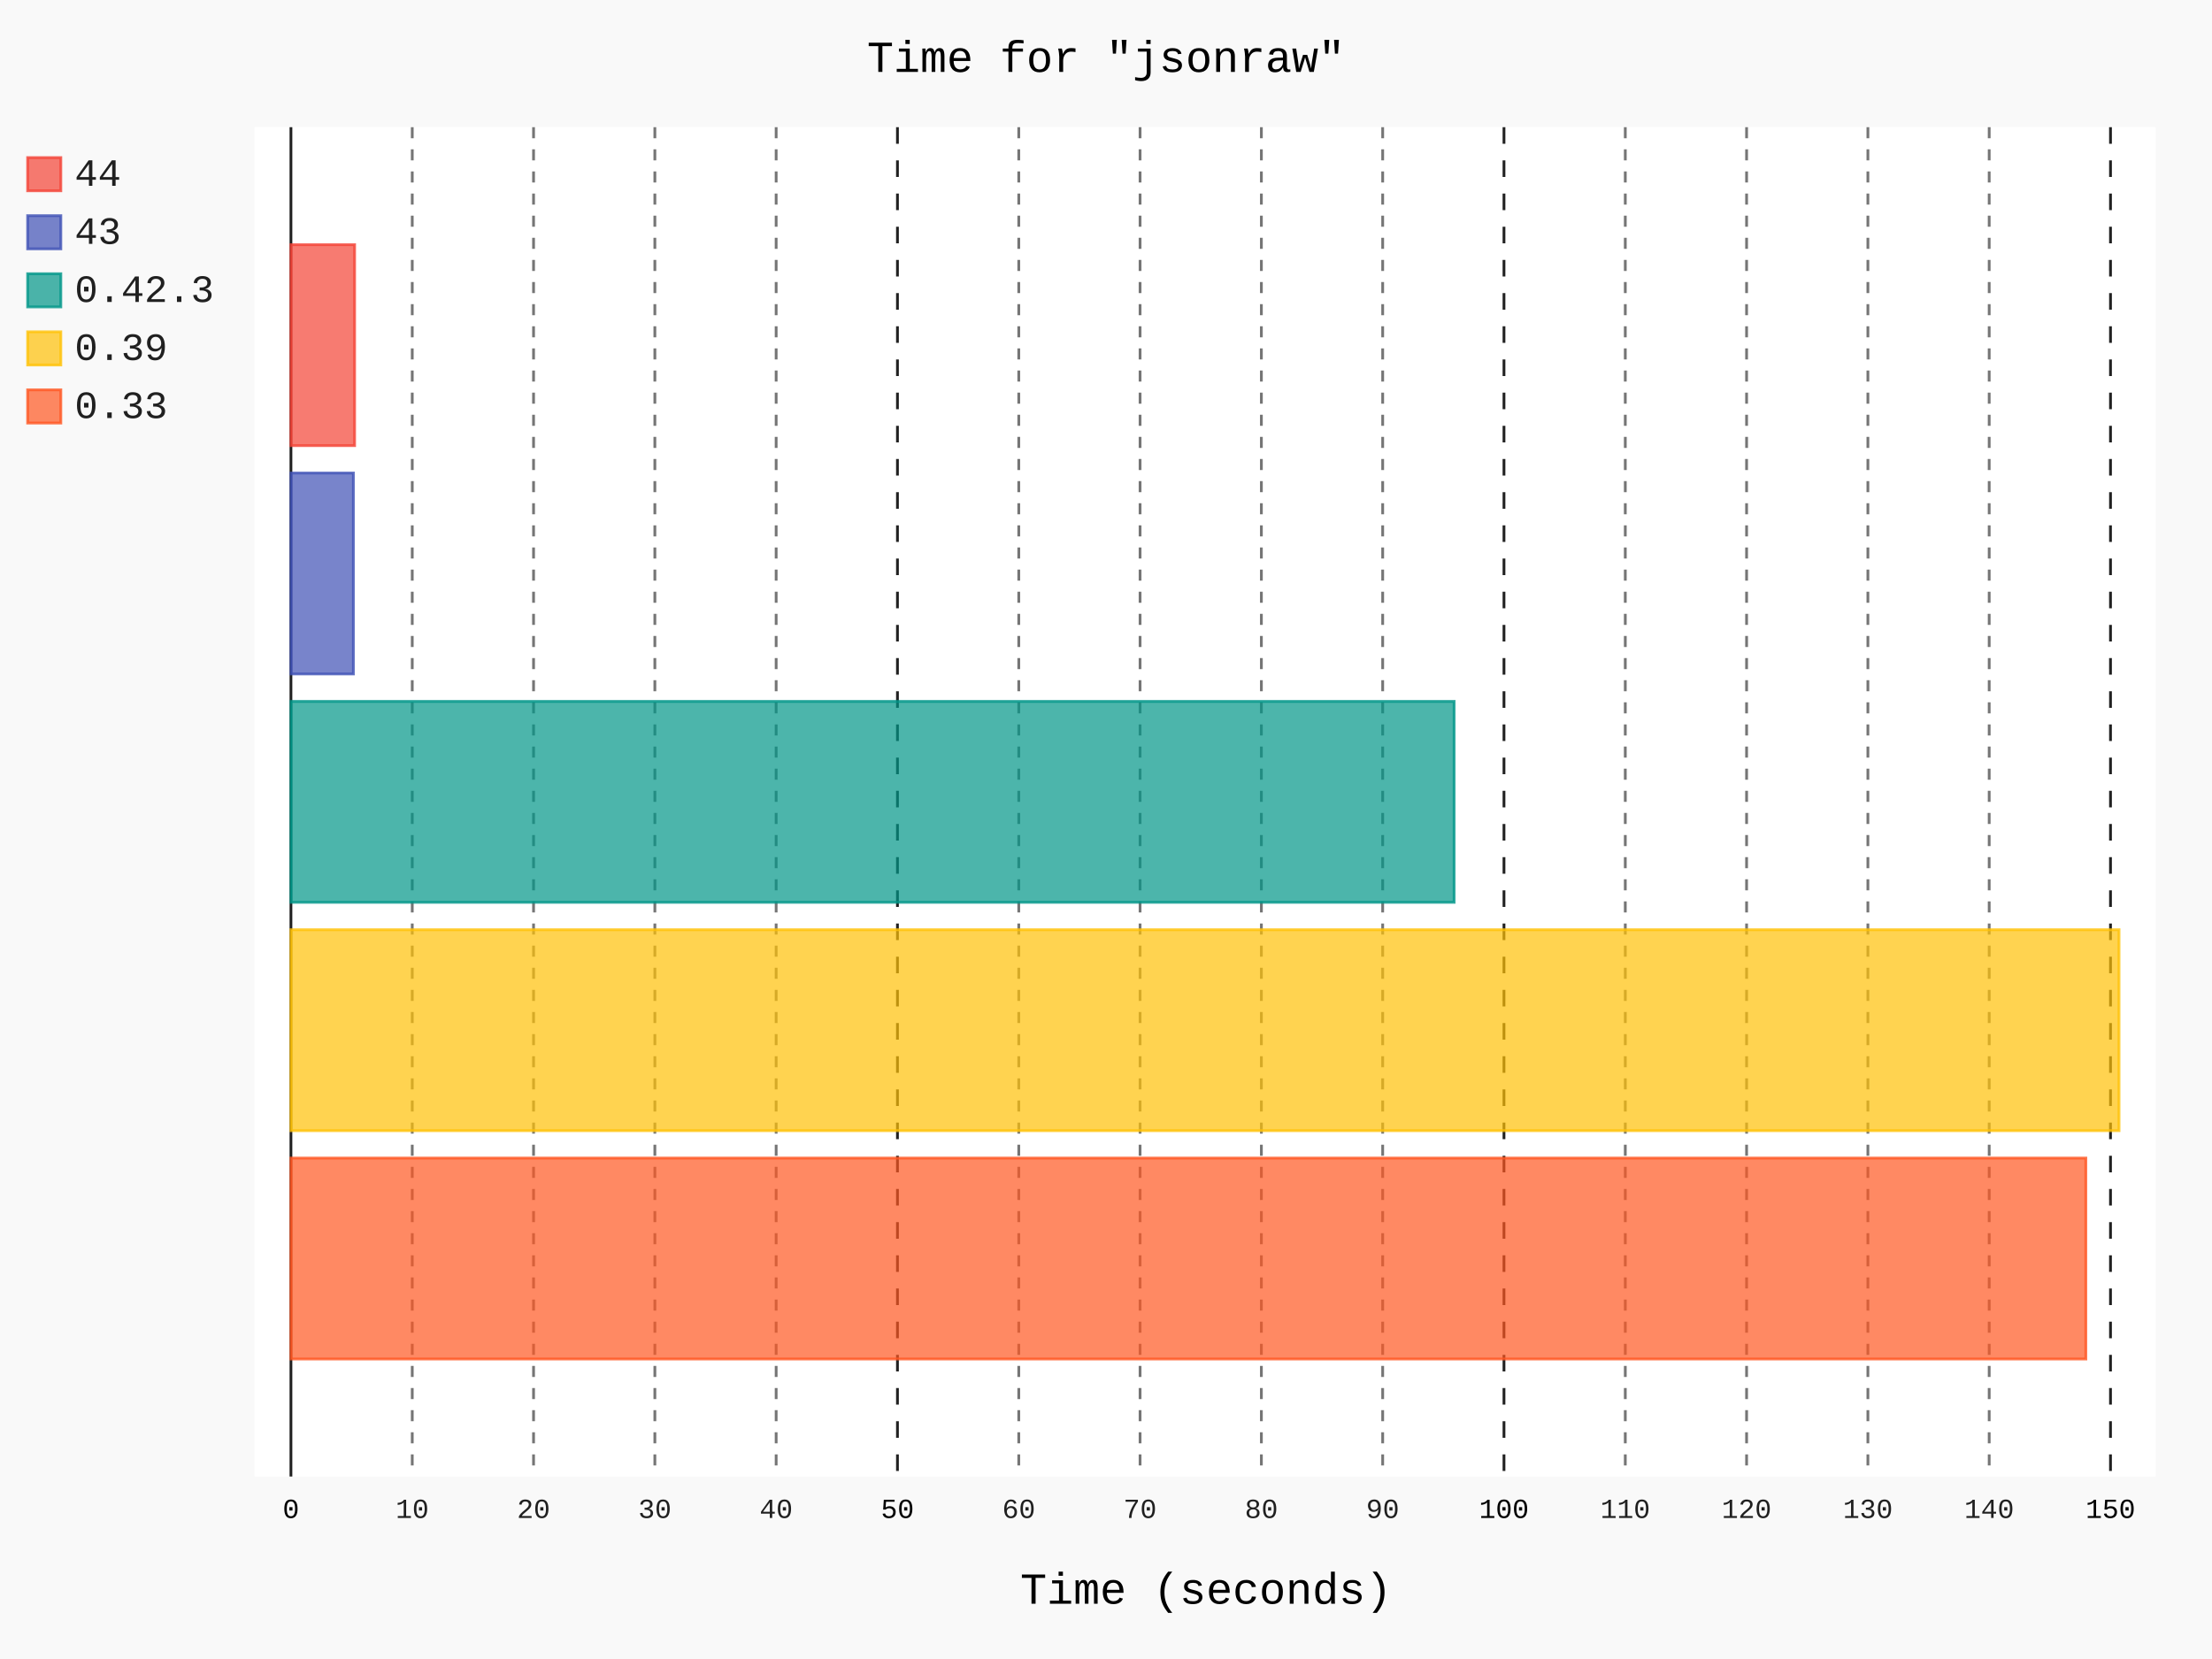
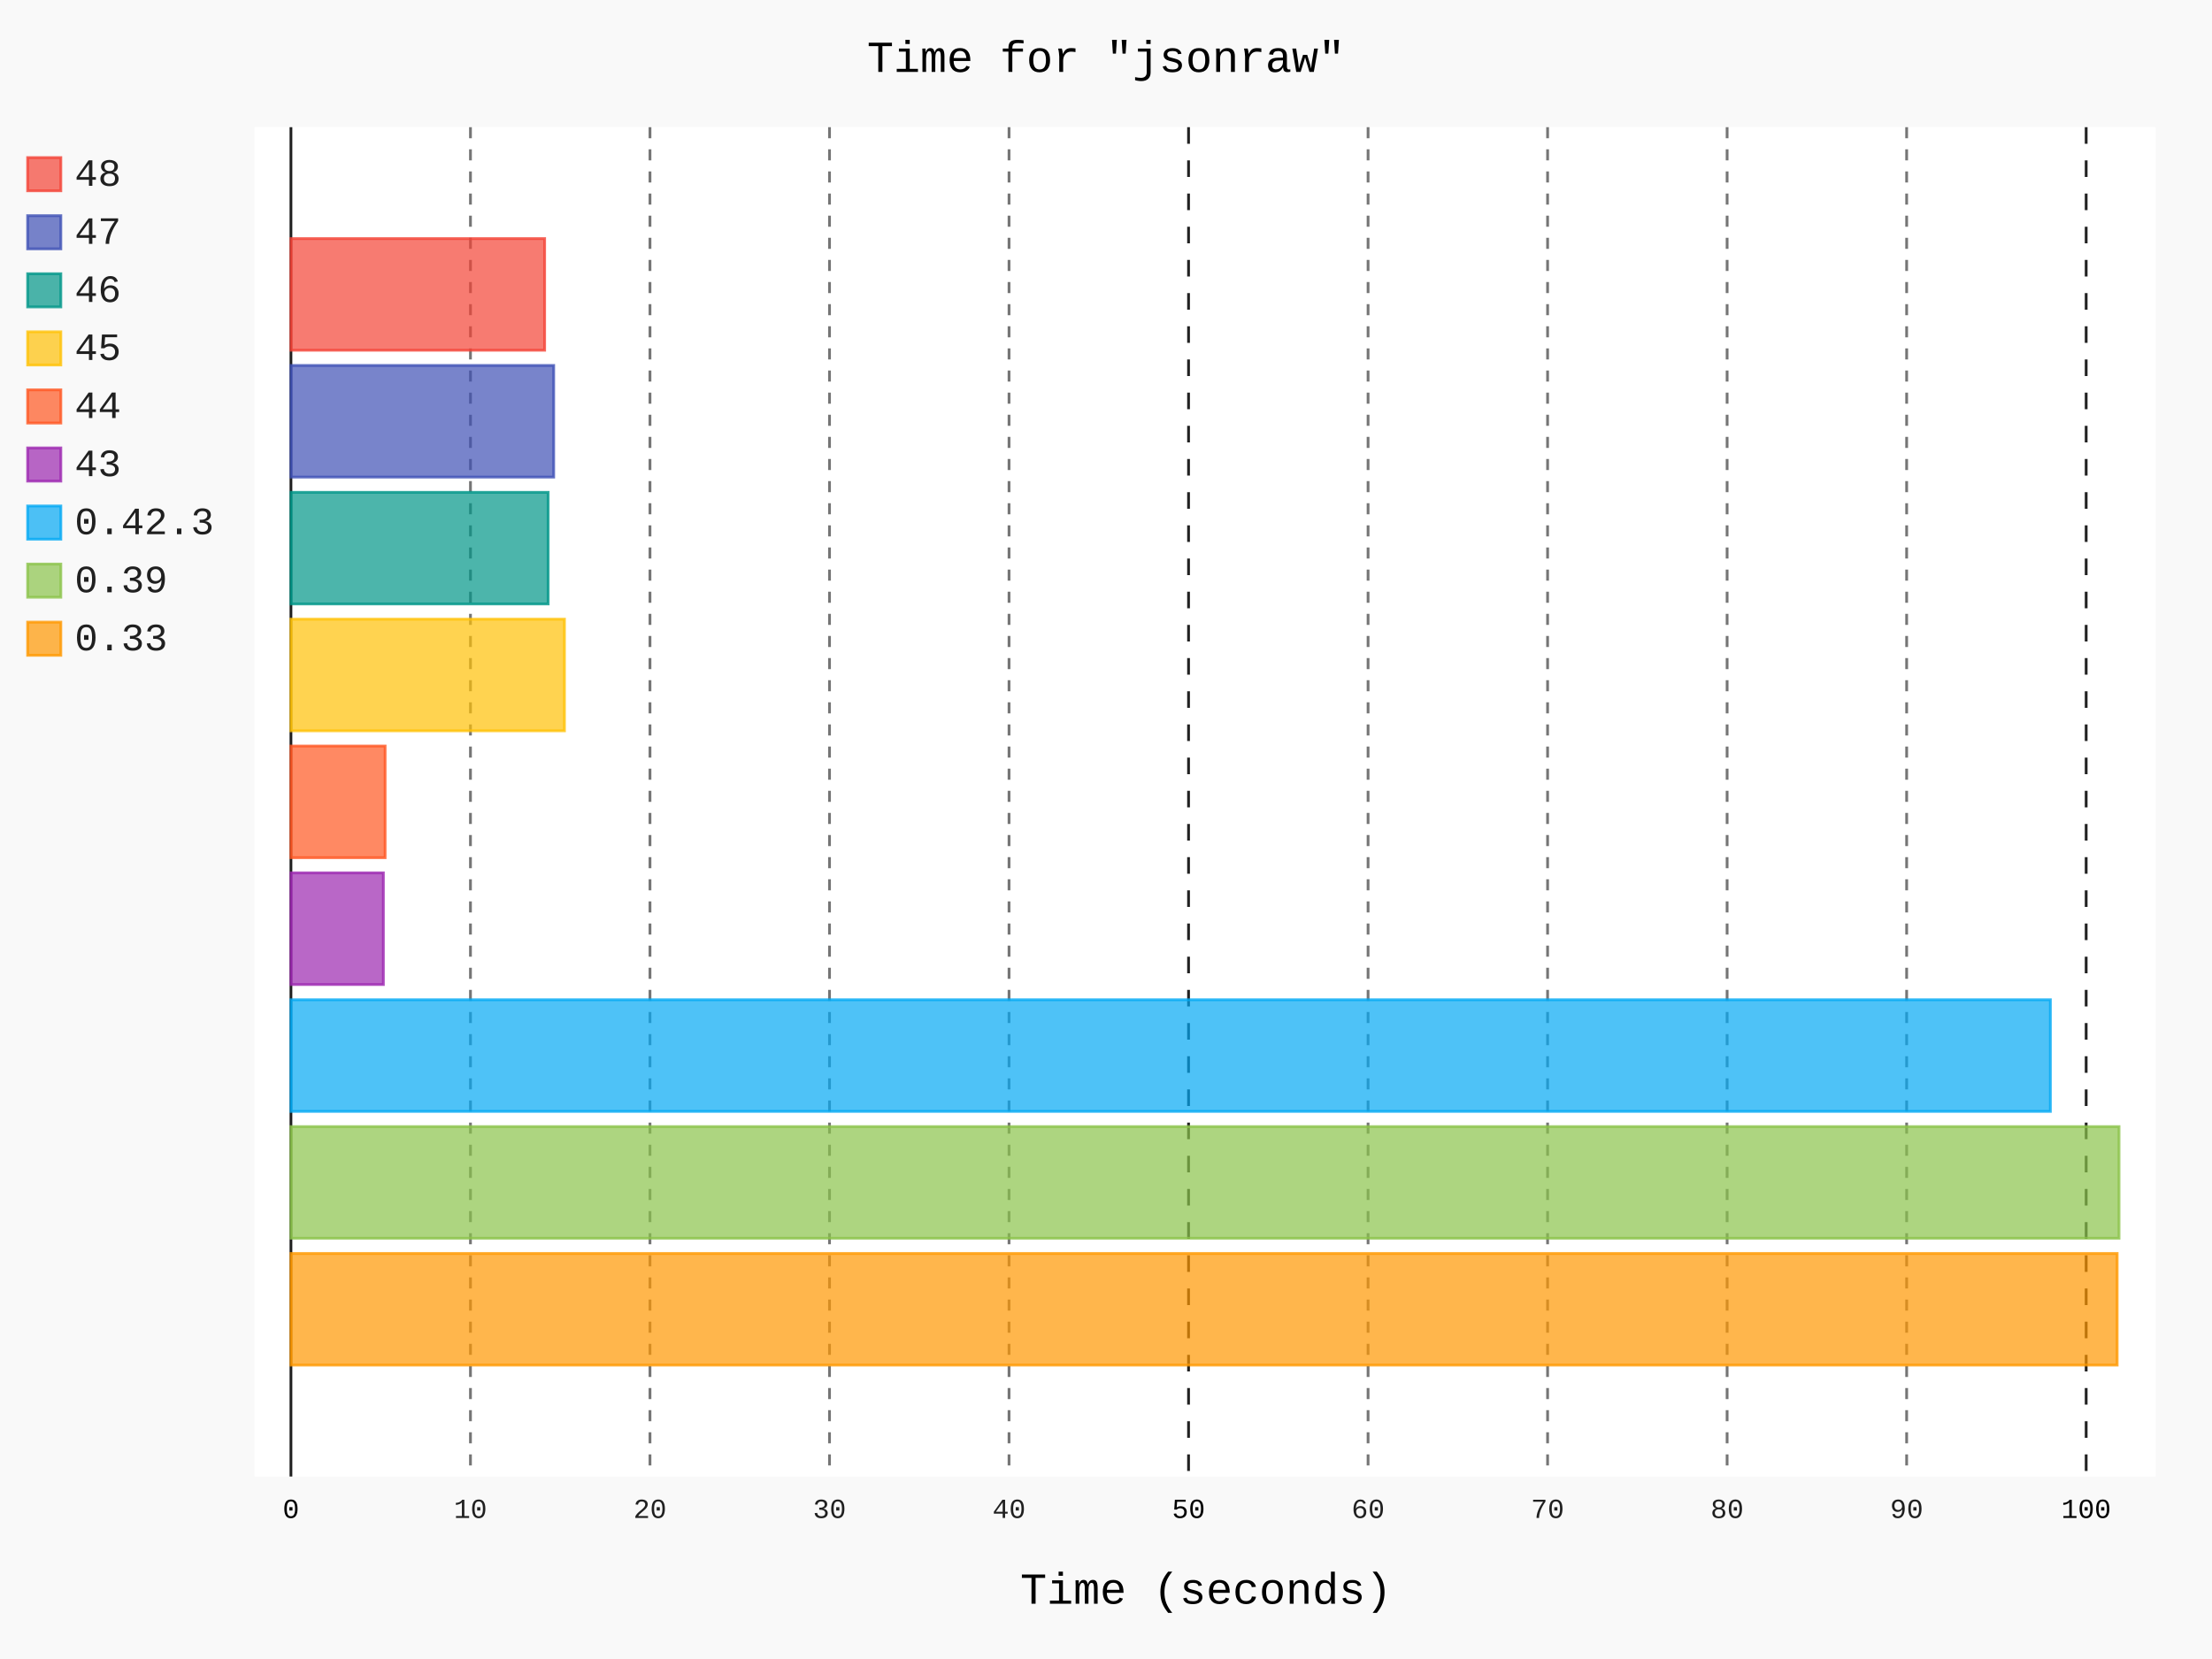
- <svg xmlns="http://www.w3.org/2000/svg" class="pygal-chart" id="chart-025ce056-acb7-4fae-90c0-ef180c0da637" viewBox="0 0 800 600">
+ <svg xmlns="http://www.w3.org/2000/svg" class="pygal-chart" id="chart-510b3ea4-e03f-4599-a507-7bf0fbeb3217" viewBox="0 0 800 600">
  <defs>
-     <style type="text/css">#chart-025ce056-acb7-4fae-90c0-ef180c0da637{-webkit-user-select:none;-webkit-font-smoothing:antialiased;font-family:Consolas,"Liberation Mono",Menlo,Courier,monospace}#chart-025ce056-acb7-4fae-90c0-ef180c0da637 .title{font-family:Consolas,"Liberation Mono",Menlo,Courier,monospace;font-size:16px}#chart-025ce056-acb7-4fae-90c0-ef180c0da637 .legends .legend text{font-family:Consolas,"Liberation Mono",Menlo,Courier,monospace;font-size:14px}#chart-025ce056-acb7-4fae-90c0-ef180c0da637 .axis text{font-family:Consolas,"Liberation Mono",Menlo,Courier,monospace;font-size:10px}#chart-025ce056-acb7-4fae-90c0-ef180c0da637 .axis text.major{font-family:Consolas,"Liberation Mono",Menlo,Courier,monospace;font-size:10px}#chart-025ce056-acb7-4fae-90c0-ef180c0da637 .text-overlay text.value{font-family:Consolas,"Liberation Mono",Menlo,Courier,monospace;font-size:16px}#chart-025ce056-acb7-4fae-90c0-ef180c0da637 .text-overlay text.label{font-family:Consolas,"Liberation Mono",Menlo,Courier,monospace;font-size:10px}#chart-025ce056-acb7-4fae-90c0-ef180c0da637 .tooltip{font-family:Consolas,"Liberation Mono",Menlo,Courier,monospace;font-size:14px}#chart-025ce056-acb7-4fae-90c0-ef180c0da637 text.no_data{font-family:Consolas,"Liberation Mono",Menlo,Courier,monospace;font-size:64px}
- #chart-025ce056-acb7-4fae-90c0-ef180c0da637{background-color:rgba(249,249,249,1)}#chart-025ce056-acb7-4fae-90c0-ef180c0da637 path,#chart-025ce056-acb7-4fae-90c0-ef180c0da637 line,#chart-025ce056-acb7-4fae-90c0-ef180c0da637 rect,#chart-025ce056-acb7-4fae-90c0-ef180c0da637 circle{-webkit-transition:150ms;-moz-transition:150ms;transition:150ms}#chart-025ce056-acb7-4fae-90c0-ef180c0da637 .graph &gt; .background{fill:rgba(249,249,249,1)}#chart-025ce056-acb7-4fae-90c0-ef180c0da637 .plot &gt; .background{fill:rgba(255,255,255,1)}#chart-025ce056-acb7-4fae-90c0-ef180c0da637 .graph{fill:rgba(0,0,0,.87)}#chart-025ce056-acb7-4fae-90c0-ef180c0da637 text.no_data{fill:rgba(0,0,0,1)}#chart-025ce056-acb7-4fae-90c0-ef180c0da637 .title{fill:rgba(0,0,0,1)}#chart-025ce056-acb7-4fae-90c0-ef180c0da637 .legends .legend text{fill:rgba(0,0,0,.87)}#chart-025ce056-acb7-4fae-90c0-ef180c0da637 .legends .legend:hover text{fill:rgba(0,0,0,1)}#chart-025ce056-acb7-4fae-90c0-ef180c0da637 .axis .line{stroke:rgba(0,0,0,1)}#chart-025ce056-acb7-4fae-90c0-ef180c0da637 .axis .guide.line{stroke:rgba(0,0,0,.54)}#chart-025ce056-acb7-4fae-90c0-ef180c0da637 .axis .major.line{stroke:rgba(0,0,0,.87)}#chart-025ce056-acb7-4fae-90c0-ef180c0da637 .axis text.major{fill:rgba(0,0,0,1)}#chart-025ce056-acb7-4fae-90c0-ef180c0da637 .axis.y .guides:hover .guide.line,#chart-025ce056-acb7-4fae-90c0-ef180c0da637 .line-graph .axis.x .guides:hover .guide.line,#chart-025ce056-acb7-4fae-90c0-ef180c0da637 .stackedline-graph .axis.x .guides:hover .guide.line,#chart-025ce056-acb7-4fae-90c0-ef180c0da637 .xy-graph .axis.x .guides:hover .guide.line{stroke:rgba(0,0,0,1)}#chart-025ce056-acb7-4fae-90c0-ef180c0da637 .axis .guides:hover text{fill:rgba(0,0,0,1)}#chart-025ce056-acb7-4fae-90c0-ef180c0da637 .reactive{fill-opacity:.7;stroke-opacity:.8}#chart-025ce056-acb7-4fae-90c0-ef180c0da637 .ci{stroke:rgba(0,0,0,.87)}#chart-025ce056-acb7-4fae-90c0-ef180c0da637 .reactive.active,#chart-025ce056-acb7-4fae-90c0-ef180c0da637 .active .reactive{fill-opacity:.8;stroke-opacity:.9;stroke-width:4}#chart-025ce056-acb7-4fae-90c0-ef180c0da637 .ci .reactive.active{stroke-width:1.5}#chart-025ce056-acb7-4fae-90c0-ef180c0da637 .series text{fill:rgba(0,0,0,1)}#chart-025ce056-acb7-4fae-90c0-ef180c0da637 .tooltip rect{fill:rgba(255,255,255,1);stroke:rgba(0,0,0,1);-webkit-transition:opacity 150ms;-moz-transition:opacity 150ms;transition:opacity 150ms}#chart-025ce056-acb7-4fae-90c0-ef180c0da637 .tooltip .label{fill:rgba(0,0,0,.87)}#chart-025ce056-acb7-4fae-90c0-ef180c0da637 .tooltip .label{fill:rgba(0,0,0,.87)}#chart-025ce056-acb7-4fae-90c0-ef180c0da637 .tooltip .legend{font-size:.8em;fill:rgba(0,0,0,.54)}#chart-025ce056-acb7-4fae-90c0-ef180c0da637 .tooltip .x_label{font-size:.6em;fill:rgba(0,0,0,1)}#chart-025ce056-acb7-4fae-90c0-ef180c0da637 .tooltip .xlink{font-size:.5em;text-decoration:underline}#chart-025ce056-acb7-4fae-90c0-ef180c0da637 .tooltip .value{font-size:1.5em}#chart-025ce056-acb7-4fae-90c0-ef180c0da637 .bound{font-size:.5em}#chart-025ce056-acb7-4fae-90c0-ef180c0da637 .max-value{font-size:.75em;fill:rgba(0,0,0,.54)}#chart-025ce056-acb7-4fae-90c0-ef180c0da637 .map-element{fill:rgba(255,255,255,1);stroke:rgba(0,0,0,.54) !important}#chart-025ce056-acb7-4fae-90c0-ef180c0da637 .map-element .reactive{fill-opacity:inherit;stroke-opacity:inherit}#chart-025ce056-acb7-4fae-90c0-ef180c0da637 .color-0,#chart-025ce056-acb7-4fae-90c0-ef180c0da637 .color-0 a:visited{stroke:#F44336;fill:#F44336}#chart-025ce056-acb7-4fae-90c0-ef180c0da637 .color-1,#chart-025ce056-acb7-4fae-90c0-ef180c0da637 .color-1 a:visited{stroke:#3F51B5;fill:#3F51B5}#chart-025ce056-acb7-4fae-90c0-ef180c0da637 .color-2,#chart-025ce056-acb7-4fae-90c0-ef180c0da637 .color-2 a:visited{stroke:#009688;fill:#009688}#chart-025ce056-acb7-4fae-90c0-ef180c0da637 .color-3,#chart-025ce056-acb7-4fae-90c0-ef180c0da637 .color-3 a:visited{stroke:#FFC107;fill:#FFC107}#chart-025ce056-acb7-4fae-90c0-ef180c0da637 .color-4,#chart-025ce056-acb7-4fae-90c0-ef180c0da637 .color-4 a:visited{stroke:#FF5722;fill:#FF5722}#chart-025ce056-acb7-4fae-90c0-ef180c0da637 .text-overlay .color-0 text{fill:black}#chart-025ce056-acb7-4fae-90c0-ef180c0da637 .text-overlay .color-1 text{fill:black}#chart-025ce056-acb7-4fae-90c0-ef180c0da637 .text-overlay .color-2 text{fill:black}#chart-025ce056-acb7-4fae-90c0-ef180c0da637 .text-overlay .color-3 text{fill:black}#chart-025ce056-acb7-4fae-90c0-ef180c0da637 .text-overlay .color-4 text{fill:black}
- #chart-025ce056-acb7-4fae-90c0-ef180c0da637 text.no_data{text-anchor:middle}#chart-025ce056-acb7-4fae-90c0-ef180c0da637 .guide.line{fill:none}#chart-025ce056-acb7-4fae-90c0-ef180c0da637 .centered{text-anchor:middle}#chart-025ce056-acb7-4fae-90c0-ef180c0da637 .title{text-anchor:middle}#chart-025ce056-acb7-4fae-90c0-ef180c0da637 .legends .legend text{fill-opacity:1}#chart-025ce056-acb7-4fae-90c0-ef180c0da637 .axis.x text{text-anchor:middle}#chart-025ce056-acb7-4fae-90c0-ef180c0da637 .axis.x:not(.web) text[transform]{text-anchor:start}#chart-025ce056-acb7-4fae-90c0-ef180c0da637 .axis.x:not(.web) text[transform].backwards{text-anchor:end}#chart-025ce056-acb7-4fae-90c0-ef180c0da637 .axis.y text{text-anchor:end}#chart-025ce056-acb7-4fae-90c0-ef180c0da637 .axis.y text[transform].backwards{text-anchor:start}#chart-025ce056-acb7-4fae-90c0-ef180c0da637 .axis.y2 text{text-anchor:start}#chart-025ce056-acb7-4fae-90c0-ef180c0da637 .axis.y2 text[transform].backwards{text-anchor:end}#chart-025ce056-acb7-4fae-90c0-ef180c0da637 .axis .guide.line{stroke-dasharray:4,4}#chart-025ce056-acb7-4fae-90c0-ef180c0da637 .axis .major.guide.line{stroke-dasharray:6,6}#chart-025ce056-acb7-4fae-90c0-ef180c0da637 .horizontal .axis.y .guide.line,#chart-025ce056-acb7-4fae-90c0-ef180c0da637 .horizontal .axis.y2 .guide.line,#chart-025ce056-acb7-4fae-90c0-ef180c0da637 .vertical .axis.x .guide.line{opacity:0}#chart-025ce056-acb7-4fae-90c0-ef180c0da637 .horizontal .axis.always_show .guide.line,#chart-025ce056-acb7-4fae-90c0-ef180c0da637 .vertical .axis.always_show .guide.line{opacity:1 !important}#chart-025ce056-acb7-4fae-90c0-ef180c0da637 .axis.y .guides:hover .guide.line,#chart-025ce056-acb7-4fae-90c0-ef180c0da637 .axis.y2 .guides:hover .guide.line,#chart-025ce056-acb7-4fae-90c0-ef180c0da637 .axis.x .guides:hover .guide.line{opacity:1}#chart-025ce056-acb7-4fae-90c0-ef180c0da637 .axis .guides:hover text{opacity:1}#chart-025ce056-acb7-4fae-90c0-ef180c0da637 .nofill{fill:none}#chart-025ce056-acb7-4fae-90c0-ef180c0da637 .subtle-fill{fill-opacity:.2}#chart-025ce056-acb7-4fae-90c0-ef180c0da637 .dot{stroke-width:1px;fill-opacity:1}#chart-025ce056-acb7-4fae-90c0-ef180c0da637 .dot.active{stroke-width:5px}#chart-025ce056-acb7-4fae-90c0-ef180c0da637 .dot.negative{fill:transparent}#chart-025ce056-acb7-4fae-90c0-ef180c0da637 text,#chart-025ce056-acb7-4fae-90c0-ef180c0da637 tspan{stroke:none !important}#chart-025ce056-acb7-4fae-90c0-ef180c0da637 .series text.active{opacity:1}#chart-025ce056-acb7-4fae-90c0-ef180c0da637 .tooltip rect{fill-opacity:.95;stroke-width:.5}#chart-025ce056-acb7-4fae-90c0-ef180c0da637 .tooltip text{fill-opacity:1}#chart-025ce056-acb7-4fae-90c0-ef180c0da637 .showable{visibility:hidden}#chart-025ce056-acb7-4fae-90c0-ef180c0da637 .showable.shown{visibility:visible}#chart-025ce056-acb7-4fae-90c0-ef180c0da637 .gauge-background{fill:rgba(229,229,229,1);stroke:none}#chart-025ce056-acb7-4fae-90c0-ef180c0da637 .bg-lines{stroke:rgba(249,249,249,1);stroke-width:2px}</style>
+     <style type="text/css">#chart-510b3ea4-e03f-4599-a507-7bf0fbeb3217{-webkit-user-select:none;-webkit-font-smoothing:antialiased;font-family:Consolas,"Liberation Mono",Menlo,Courier,monospace}#chart-510b3ea4-e03f-4599-a507-7bf0fbeb3217 .title{font-family:Consolas,"Liberation Mono",Menlo,Courier,monospace;font-size:16px}#chart-510b3ea4-e03f-4599-a507-7bf0fbeb3217 .legends .legend text{font-family:Consolas,"Liberation Mono",Menlo,Courier,monospace;font-size:14px}#chart-510b3ea4-e03f-4599-a507-7bf0fbeb3217 .axis text{font-family:Consolas,"Liberation Mono",Menlo,Courier,monospace;font-size:10px}#chart-510b3ea4-e03f-4599-a507-7bf0fbeb3217 .axis text.major{font-family:Consolas,"Liberation Mono",Menlo,Courier,monospace;font-size:10px}#chart-510b3ea4-e03f-4599-a507-7bf0fbeb3217 .text-overlay text.value{font-family:Consolas,"Liberation Mono",Menlo,Courier,monospace;font-size:16px}#chart-510b3ea4-e03f-4599-a507-7bf0fbeb3217 .text-overlay text.label{font-family:Consolas,"Liberation Mono",Menlo,Courier,monospace;font-size:10px}#chart-510b3ea4-e03f-4599-a507-7bf0fbeb3217 .tooltip{font-family:Consolas,"Liberation Mono",Menlo,Courier,monospace;font-size:14px}#chart-510b3ea4-e03f-4599-a507-7bf0fbeb3217 text.no_data{font-family:Consolas,"Liberation Mono",Menlo,Courier,monospace;font-size:64px}
+ #chart-510b3ea4-e03f-4599-a507-7bf0fbeb3217{background-color:rgba(249,249,249,1)}#chart-510b3ea4-e03f-4599-a507-7bf0fbeb3217 path,#chart-510b3ea4-e03f-4599-a507-7bf0fbeb3217 line,#chart-510b3ea4-e03f-4599-a507-7bf0fbeb3217 rect,#chart-510b3ea4-e03f-4599-a507-7bf0fbeb3217 circle{-webkit-transition:150ms;-moz-transition:150ms;transition:150ms}#chart-510b3ea4-e03f-4599-a507-7bf0fbeb3217 .graph &gt; .background{fill:rgba(249,249,249,1)}#chart-510b3ea4-e03f-4599-a507-7bf0fbeb3217 .plot &gt; .background{fill:rgba(255,255,255,1)}#chart-510b3ea4-e03f-4599-a507-7bf0fbeb3217 .graph{fill:rgba(0,0,0,.87)}#chart-510b3ea4-e03f-4599-a507-7bf0fbeb3217 text.no_data{fill:rgba(0,0,0,1)}#chart-510b3ea4-e03f-4599-a507-7bf0fbeb3217 .title{fill:rgba(0,0,0,1)}#chart-510b3ea4-e03f-4599-a507-7bf0fbeb3217 .legends .legend text{fill:rgba(0,0,0,.87)}#chart-510b3ea4-e03f-4599-a507-7bf0fbeb3217 .legends .legend:hover text{fill:rgba(0,0,0,1)}#chart-510b3ea4-e03f-4599-a507-7bf0fbeb3217 .axis .line{stroke:rgba(0,0,0,1)}#chart-510b3ea4-e03f-4599-a507-7bf0fbeb3217 .axis .guide.line{stroke:rgba(0,0,0,.54)}#chart-510b3ea4-e03f-4599-a507-7bf0fbeb3217 .axis .major.line{stroke:rgba(0,0,0,.87)}#chart-510b3ea4-e03f-4599-a507-7bf0fbeb3217 .axis text.major{fill:rgba(0,0,0,1)}#chart-510b3ea4-e03f-4599-a507-7bf0fbeb3217 .axis.y .guides:hover .guide.line,#chart-510b3ea4-e03f-4599-a507-7bf0fbeb3217 .line-graph .axis.x .guides:hover .guide.line,#chart-510b3ea4-e03f-4599-a507-7bf0fbeb3217 .stackedline-graph .axis.x .guides:hover .guide.line,#chart-510b3ea4-e03f-4599-a507-7bf0fbeb3217 .xy-graph .axis.x .guides:hover .guide.line{stroke:rgba(0,0,0,1)}#chart-510b3ea4-e03f-4599-a507-7bf0fbeb3217 .axis .guides:hover text{fill:rgba(0,0,0,1)}#chart-510b3ea4-e03f-4599-a507-7bf0fbeb3217 .reactive{fill-opacity:.7;stroke-opacity:.8}#chart-510b3ea4-e03f-4599-a507-7bf0fbeb3217 .ci{stroke:rgba(0,0,0,.87)}#chart-510b3ea4-e03f-4599-a507-7bf0fbeb3217 .reactive.active,#chart-510b3ea4-e03f-4599-a507-7bf0fbeb3217 .active .reactive{fill-opacity:.8;stroke-opacity:.9;stroke-width:4}#chart-510b3ea4-e03f-4599-a507-7bf0fbeb3217 .ci .reactive.active{stroke-width:1.5}#chart-510b3ea4-e03f-4599-a507-7bf0fbeb3217 .series text{fill:rgba(0,0,0,1)}#chart-510b3ea4-e03f-4599-a507-7bf0fbeb3217 .tooltip rect{fill:rgba(255,255,255,1);stroke:rgba(0,0,0,1);-webkit-transition:opacity 150ms;-moz-transition:opacity 150ms;transition:opacity 150ms}#chart-510b3ea4-e03f-4599-a507-7bf0fbeb3217 .tooltip .label{fill:rgba(0,0,0,.87)}#chart-510b3ea4-e03f-4599-a507-7bf0fbeb3217 .tooltip .label{fill:rgba(0,0,0,.87)}#chart-510b3ea4-e03f-4599-a507-7bf0fbeb3217 .tooltip .legend{font-size:.8em;fill:rgba(0,0,0,.54)}#chart-510b3ea4-e03f-4599-a507-7bf0fbeb3217 .tooltip .x_label{font-size:.6em;fill:rgba(0,0,0,1)}#chart-510b3ea4-e03f-4599-a507-7bf0fbeb3217 .tooltip .xlink{font-size:.5em;text-decoration:underline}#chart-510b3ea4-e03f-4599-a507-7bf0fbeb3217 .tooltip .value{font-size:1.5em}#chart-510b3ea4-e03f-4599-a507-7bf0fbeb3217 .bound{font-size:.5em}#chart-510b3ea4-e03f-4599-a507-7bf0fbeb3217 .max-value{font-size:.75em;fill:rgba(0,0,0,.54)}#chart-510b3ea4-e03f-4599-a507-7bf0fbeb3217 .map-element{fill:rgba(255,255,255,1);stroke:rgba(0,0,0,.54) !important}#chart-510b3ea4-e03f-4599-a507-7bf0fbeb3217 .map-element .reactive{fill-opacity:inherit;stroke-opacity:inherit}#chart-510b3ea4-e03f-4599-a507-7bf0fbeb3217 .color-0,#chart-510b3ea4-e03f-4599-a507-7bf0fbeb3217 .color-0 a:visited{stroke:#F44336;fill:#F44336}#chart-510b3ea4-e03f-4599-a507-7bf0fbeb3217 .color-1,#chart-510b3ea4-e03f-4599-a507-7bf0fbeb3217 .color-1 a:visited{stroke:#3F51B5;fill:#3F51B5}#chart-510b3ea4-e03f-4599-a507-7bf0fbeb3217 .color-2,#chart-510b3ea4-e03f-4599-a507-7bf0fbeb3217 .color-2 a:visited{stroke:#009688;fill:#009688}#chart-510b3ea4-e03f-4599-a507-7bf0fbeb3217 .color-3,#chart-510b3ea4-e03f-4599-a507-7bf0fbeb3217 .color-3 a:visited{stroke:#FFC107;fill:#FFC107}#chart-510b3ea4-e03f-4599-a507-7bf0fbeb3217 .color-4,#chart-510b3ea4-e03f-4599-a507-7bf0fbeb3217 .color-4 a:visited{stroke:#FF5722;fill:#FF5722}#chart-510b3ea4-e03f-4599-a507-7bf0fbeb3217 .color-5,#chart-510b3ea4-e03f-4599-a507-7bf0fbeb3217 .color-5 a:visited{stroke:#9C27B0;fill:#9C27B0}#chart-510b3ea4-e03f-4599-a507-7bf0fbeb3217 .color-6,#chart-510b3ea4-e03f-4599-a507-7bf0fbeb3217 .color-6 a:visited{stroke:#03A9F4;fill:#03A9F4}#chart-510b3ea4-e03f-4599-a507-7bf0fbeb3217 .color-7,#chart-510b3ea4-e03f-4599-a507-7bf0fbeb3217 .color-7 a:visited{stroke:#8BC34A;fill:#8BC34A}#chart-510b3ea4-e03f-4599-a507-7bf0fbeb3217 .color-8,#chart-510b3ea4-e03f-4599-a507-7bf0fbeb3217 .color-8 a:visited{stroke:#FF9800;fill:#FF9800}#chart-510b3ea4-e03f-4599-a507-7bf0fbeb3217 .text-overlay .color-0 text{fill:black}#chart-510b3ea4-e03f-4599-a507-7bf0fbeb3217 .text-overlay .color-1 text{fill:black}#chart-510b3ea4-e03f-4599-a507-7bf0fbeb3217 .text-overlay .color-2 text{fill:black}#chart-510b3ea4-e03f-4599-a507-7bf0fbeb3217 .text-overlay .color-3 text{fill:black}#chart-510b3ea4-e03f-4599-a507-7bf0fbeb3217 .text-overlay .color-4 text{fill:black}#chart-510b3ea4-e03f-4599-a507-7bf0fbeb3217 .text-overlay .color-5 text{fill:black}#chart-510b3ea4-e03f-4599-a507-7bf0fbeb3217 .text-overlay .color-6 text{fill:black}#chart-510b3ea4-e03f-4599-a507-7bf0fbeb3217 .text-overlay .color-7 text{fill:black}#chart-510b3ea4-e03f-4599-a507-7bf0fbeb3217 .text-overlay .color-8 text{fill:black}
+ #chart-510b3ea4-e03f-4599-a507-7bf0fbeb3217 text.no_data{text-anchor:middle}#chart-510b3ea4-e03f-4599-a507-7bf0fbeb3217 .guide.line{fill:none}#chart-510b3ea4-e03f-4599-a507-7bf0fbeb3217 .centered{text-anchor:middle}#chart-510b3ea4-e03f-4599-a507-7bf0fbeb3217 .title{text-anchor:middle}#chart-510b3ea4-e03f-4599-a507-7bf0fbeb3217 .legends .legend text{fill-opacity:1}#chart-510b3ea4-e03f-4599-a507-7bf0fbeb3217 .axis.x text{text-anchor:middle}#chart-510b3ea4-e03f-4599-a507-7bf0fbeb3217 .axis.x:not(.web) text[transform]{text-anchor:start}#chart-510b3ea4-e03f-4599-a507-7bf0fbeb3217 .axis.x:not(.web) text[transform].backwards{text-anchor:end}#chart-510b3ea4-e03f-4599-a507-7bf0fbeb3217 .axis.y text{text-anchor:end}#chart-510b3ea4-e03f-4599-a507-7bf0fbeb3217 .axis.y text[transform].backwards{text-anchor:start}#chart-510b3ea4-e03f-4599-a507-7bf0fbeb3217 .axis.y2 text{text-anchor:start}#chart-510b3ea4-e03f-4599-a507-7bf0fbeb3217 .axis.y2 text[transform].backwards{text-anchor:end}#chart-510b3ea4-e03f-4599-a507-7bf0fbeb3217 .axis .guide.line{stroke-dasharray:4,4}#chart-510b3ea4-e03f-4599-a507-7bf0fbeb3217 .axis .major.guide.line{stroke-dasharray:6,6}#chart-510b3ea4-e03f-4599-a507-7bf0fbeb3217 .horizontal .axis.y .guide.line,#chart-510b3ea4-e03f-4599-a507-7bf0fbeb3217 .horizontal .axis.y2 .guide.line,#chart-510b3ea4-e03f-4599-a507-7bf0fbeb3217 .vertical .axis.x .guide.line{opacity:0}#chart-510b3ea4-e03f-4599-a507-7bf0fbeb3217 .horizontal .axis.always_show .guide.line,#chart-510b3ea4-e03f-4599-a507-7bf0fbeb3217 .vertical .axis.always_show .guide.line{opacity:1 !important}#chart-510b3ea4-e03f-4599-a507-7bf0fbeb3217 .axis.y .guides:hover .guide.line,#chart-510b3ea4-e03f-4599-a507-7bf0fbeb3217 .axis.y2 .guides:hover .guide.line,#chart-510b3ea4-e03f-4599-a507-7bf0fbeb3217 .axis.x .guides:hover .guide.line{opacity:1}#chart-510b3ea4-e03f-4599-a507-7bf0fbeb3217 .axis .guides:hover text{opacity:1}#chart-510b3ea4-e03f-4599-a507-7bf0fbeb3217 .nofill{fill:none}#chart-510b3ea4-e03f-4599-a507-7bf0fbeb3217 .subtle-fill{fill-opacity:.2}#chart-510b3ea4-e03f-4599-a507-7bf0fbeb3217 .dot{stroke-width:1px;fill-opacity:1}#chart-510b3ea4-e03f-4599-a507-7bf0fbeb3217 .dot.active{stroke-width:5px}#chart-510b3ea4-e03f-4599-a507-7bf0fbeb3217 .dot.negative{fill:transparent}#chart-510b3ea4-e03f-4599-a507-7bf0fbeb3217 text,#chart-510b3ea4-e03f-4599-a507-7bf0fbeb3217 tspan{stroke:none !important}#chart-510b3ea4-e03f-4599-a507-7bf0fbeb3217 .series text.active{opacity:1}#chart-510b3ea4-e03f-4599-a507-7bf0fbeb3217 .tooltip rect{fill-opacity:.95;stroke-width:.5}#chart-510b3ea4-e03f-4599-a507-7bf0fbeb3217 .tooltip text{fill-opacity:1}#chart-510b3ea4-e03f-4599-a507-7bf0fbeb3217 .showable{visibility:hidden}#chart-510b3ea4-e03f-4599-a507-7bf0fbeb3217 .showable.shown{visibility:visible}#chart-510b3ea4-e03f-4599-a507-7bf0fbeb3217 .gauge-background{fill:rgba(229,229,229,1);stroke:none}#chart-510b3ea4-e03f-4599-a507-7bf0fbeb3217 .bg-lines{stroke:rgba(249,249,249,1);stroke-width:2px}</style>
  </defs>
  <g class="graph horizontalbar-graph horizontal">
    <rect class="background" height="600" width="800" x="0" y="0" />
    <g class="plot" transform="translate(92, 46)">
      <rect class="background" height="488" width="687.6" x="0" y="0" />
      <g class="axis x always_show">
        <g class="guides">
          <path class="axis major line" d="M13.223 0 v488" />
          <text class="major" x="13.223" y="503.0">0</text>
        </g>
        <g class="guides">
-           <path class="guide line" d="M57.094 0 v488" />
-           <text class="" x="57.094" y="503.0">10</text>
+           <path class="guide line" d="M78.15 0 v488" />
+           <text class="" x="78.15" y="503.0">10</text>
        </g>
        <g class="guides">
-           <path class="guide line" d="M100.966 0 v488" />
-           <text class="" x="100.966" y="503.0">20</text>
+           <path class="guide line" d="M143.076 0 v488" />
+           <text class="" x="143.076" y="503.0">20</text>
        </g>
        <g class="guides">
-           <path class="guide line" d="M144.837 0 v488" />
-           <text class="" x="144.837" y="503.0">30</text>
+           <path class="guide line" d="M208.003 0 v488" />
+           <text class="" x="208.003" y="503.0">30</text>
        </g>
        <g class="guides">
-           <path class="guide line" d="M188.708 0 v488" />
-           <text class="" x="188.708" y="503.0">40</text>
+           <path class="guide line" d="M272.929 0 v488" />
+           <text class="" x="272.929" y="503.0">40</text>
        </g>
        <g class="guides">
-           <path class="major guide line" d="M232.579 0 v488" />
-           <text class="major" x="232.579" y="503.0">50</text>
+           <path class="major guide line" d="M337.856 0 v488" />
+           <text class="major" x="337.856" y="503.0">50</text>
        </g>
        <g class="guides">
-           <path class="guide line" d="M276.451 0 v488" />
-           <text class="" x="276.451" y="503.0">60</text>
+           <path class="guide line" d="M402.783 0 v488" />
+           <text class="" x="402.783" y="503.0">60</text>
        </g>
        <g class="guides">
-           <path class="guide line" d="M320.322 0 v488" />
-           <text class="" x="320.322" y="503.0">70</text>
+           <path class="guide line" d="M467.709 0 v488" />
+           <text class="" x="467.709" y="503.0">70</text>
        </g>
        <g class="guides">
-           <path class="guide line" d="M364.193 0 v488" />
-           <text class="" x="364.193" y="503.0">80</text>
+           <path class="guide line" d="M532.636 0 v488" />
+           <text class="" x="532.636" y="503.0">80</text>
        </g>
        <g class="guides">
-           <path class="guide line" d="M408.064 0 v488" />
-           <text class="" x="408.064" y="503.0">90</text>
+           <path class="guide line" d="M597.562 0 v488" />
+           <text class="" x="597.562" y="503.0">90</text>
        </g>
        <g class="guides">
-           <path class="major guide line" d="M451.936 0 v488" />
-           <text class="major" x="451.936" y="503.0">100</text>
+           <path class="major guide line" d="M662.489 0 v488" />
+           <text class="major" x="662.489" y="503.0">100</text>
        </g>
-         <g class="guides">
-           <path class="guide line" d="M495.807 0 v488" />
-           <text class="" x="495.807" y="503.0">110</text>
+       </g>
+       <g class="series serie-8 color-8">
+         <g class="bars">
+           <g class="bar">
+             <rect class="rect reactive tooltip-trigger" height="40.375" rx="0" ry="0" width="660.473" x="13.223" y="407.334" />
+           </g>
        </g>
-         <g class="guides">
-           <path class="guide line" d="M539.678 0 v488" />
-           <text class="" x="539.678" y="503.0">120</text>
+       </g>
+       <g class="series serie-7 color-7">
+         <g class="bars">
+           <g class="bar">
+             <rect class="rect reactive tooltip-trigger" height="40.375" rx="0" ry="0" width="661.154" x="13.223" y="361.454" />
+           </g>
        </g>
-         <g class="guides">
-           <path class="guide line" d="M583.549 0 v488" />
-           <text class="" x="583.549" y="503.0">130</text>
+       </g>
+       <g class="series serie-6 color-6">
+         <g class="bars">
+           <g class="bar">
+             <rect class="rect reactive tooltip-trigger" height="40.375" rx="0" ry="0" width="636.323" x="13.223" y="315.573" />
+           </g>
        </g>
-         <g class="guides">
-           <path class="guide line" d="M627.421 0 v488" />
-           <text class="" x="627.421" y="503.0">140</text>
-         </g>
-         <g class="guides">
-           <path class="major guide line" d="M671.292 0 v488" />
-           <text class="major" x="671.292" y="503.0">150</text>
+       </g>
+       <g class="series serie-5 color-5">
+         <g class="bars">
+           <g class="bar">
+             <rect class="rect reactive tooltip-trigger" height="40.375" rx="0" ry="0" width="33.428" x="13.223" y="269.693" />
+           </g>
        </g>
      </g>
      <g class="series serie-4 color-4">
        <g class="bars">
          <g class="bar">
-             <rect class="rect reactive tooltip-trigger" height="72.674" rx="0" ry="0" width="649.153" x="13.223" y="372.832" />
+             <rect class="rect reactive tooltip-trigger" height="40.375" rx="0" ry="0" width="34.059" x="13.223" y="223.813" />
          </g>
        </g>
      </g>
      <g class="series serie-3 color-3">
        <g class="bars">
          <g class="bar">
-             <rect class="rect reactive tooltip-trigger" height="72.674" rx="0" ry="0" width="661.154" x="13.223" y="290.247" />
+             <rect class="rect reactive tooltip-trigger" height="40.375" rx="0" ry="0" width="98.924" x="13.223" y="177.932" />
          </g>
        </g>
      </g>
      <g class="series serie-2 color-2">
        <g class="bars">
          <g class="bar">
-             <rect class="rect reactive tooltip-trigger" height="72.674" rx="0" ry="0" width="420.685" x="13.223" y="207.663" />
+             <rect class="rect reactive tooltip-trigger" height="40.375" rx="0" ry="0" width="93.021" x="13.223" y="132.052" />
          </g>
        </g>
      </g>
      <g class="series serie-1 color-1">
        <g class="bars">
          <g class="bar">
-             <rect class="rect reactive tooltip-trigger" height="72.674" rx="0" ry="0" width="22.589" x="13.223" y="125.078" />
+             <rect class="rect reactive tooltip-trigger" height="40.375" rx="0" ry="0" width="95.03" x="13.223" y="86.172" />
          </g>
        </g>
      </g>
      <g class="series serie-0 color-0">
        <g class="bars">
          <g class="bar">
-             <rect class="rect reactive tooltip-trigger" height="72.674" rx="0" ry="0" width="23.03" x="13.223" y="42.494" />
+             <rect class="rect reactive tooltip-trigger" height="40.375" rx="0" ry="0" width="91.755" x="13.223" y="40.291" />
          </g>
        </g>
      </g>
    </g>
    <g class="titles">
      <text class="title plot_title" x="400.0" y="26">Time for "jsonraw"</text>
      <text class="title" x="436.2" y="580">Time (seconds)</text>
    </g>
    <g class="plot overlay" transform="translate(92, 46)">
+       <g class="series serie-8 color-8" />
+       <g class="series serie-7 color-7" />
+       <g class="series serie-6 color-6" />
+       <g class="series serie-5 color-5" />
      <g class="series serie-4 color-4" />
      <g class="series serie-3 color-3" />
      <g class="series serie-2 color-2" />
      <g class="series serie-1 color-1" />
      <g class="series serie-0 color-0" />
    </g>
    <g class="plot text-overlay" transform="translate(92, 46)">
+       <g class="series serie-8 color-8" />
+       <g class="series serie-7 color-7" />
+       <g class="series serie-6 color-6" />
+       <g class="series serie-5 color-5" />
      <g class="series serie-4 color-4" />
      <g class="series serie-3 color-3" />
      <g class="series serie-2 color-2" />
      <g class="series serie-1 color-1" />
      <g class="series serie-0 color-0" />
    </g>
    <g class="plot tooltip-overlay" transform="translate(92, 46)">
      <g class="tooltip" style="opacity: 0" transform="translate(0 0)">
        <rect class="tooltip-box" height="0" rx="0" ry="0" width="0" />
        <g class="text" />
      </g>
    </g>
    <g class="legends" transform="translate(10, 56)">
      <g class="legend reactive activate-serie" id="activate-serie-0">
        <rect class="color-0 reactive" height="12" width="12" x="0.0" y="1.0" />
-         <text x="17.0" y="11.2">44</text>
+         <text x="17.0" y="11.2">48</text>
      </g>
      <g class="legend reactive activate-serie" id="activate-serie-1">
        <rect class="color-1 reactive" height="12" width="12" x="0.0" y="22.0" />
-         <text x="17.0" y="32.2">43</text>
+         <text x="17.0" y="32.2">47</text>
      </g>
      <g class="legend reactive activate-serie" id="activate-serie-2">
        <rect class="color-2 reactive" height="12" width="12" x="0.0" y="43.0" />
-         <text x="17.0" y="53.2">0.42.3</text>
+         <text x="17.0" y="53.2">46</text>
      </g>
      <g class="legend reactive activate-serie" id="activate-serie-3">
        <rect class="color-3 reactive" height="12" width="12" x="0.0" y="64.0" />
-         <text x="17.0" y="74.2">0.39</text>
+         <text x="17.0" y="74.2">45</text>
      </g>
      <g class="legend reactive activate-serie" id="activate-serie-4">
        <rect class="color-4 reactive" height="12" width="12" x="0.0" y="85.0" />
-         <text x="17.0" y="95.2">0.33</text>
+         <text x="17.0" y="95.2">44</text>
+       </g>
+       <g class="legend reactive activate-serie" id="activate-serie-5">
+         <rect class="color-5 reactive" height="12" width="12" x="0.0" y="106.0" />
+         <text x="17.0" y="116.2">43</text>
+       </g>
+       <g class="legend reactive activate-serie" id="activate-serie-6">
+         <rect class="color-6 reactive" height="12" width="12" x="0.0" y="127.0" />
+         <text x="17.0" y="137.2">0.42.3</text>
+       </g>
+       <g class="legend reactive activate-serie" id="activate-serie-7">
+         <rect class="color-7 reactive" height="12" width="12" x="0.0" y="148.0" />
+         <text x="17.0" y="158.2">0.39</text>
+       </g>
+       <g class="legend reactive activate-serie" id="activate-serie-8">
+         <rect class="color-8 reactive" height="12" width="12" x="0.0" y="169.0" />
+         <text x="17.0" y="179.2">0.33</text>
      </g>
    </g>
    <g class="legends" transform="translate(790, 56)" />
  </g>
</svg>
